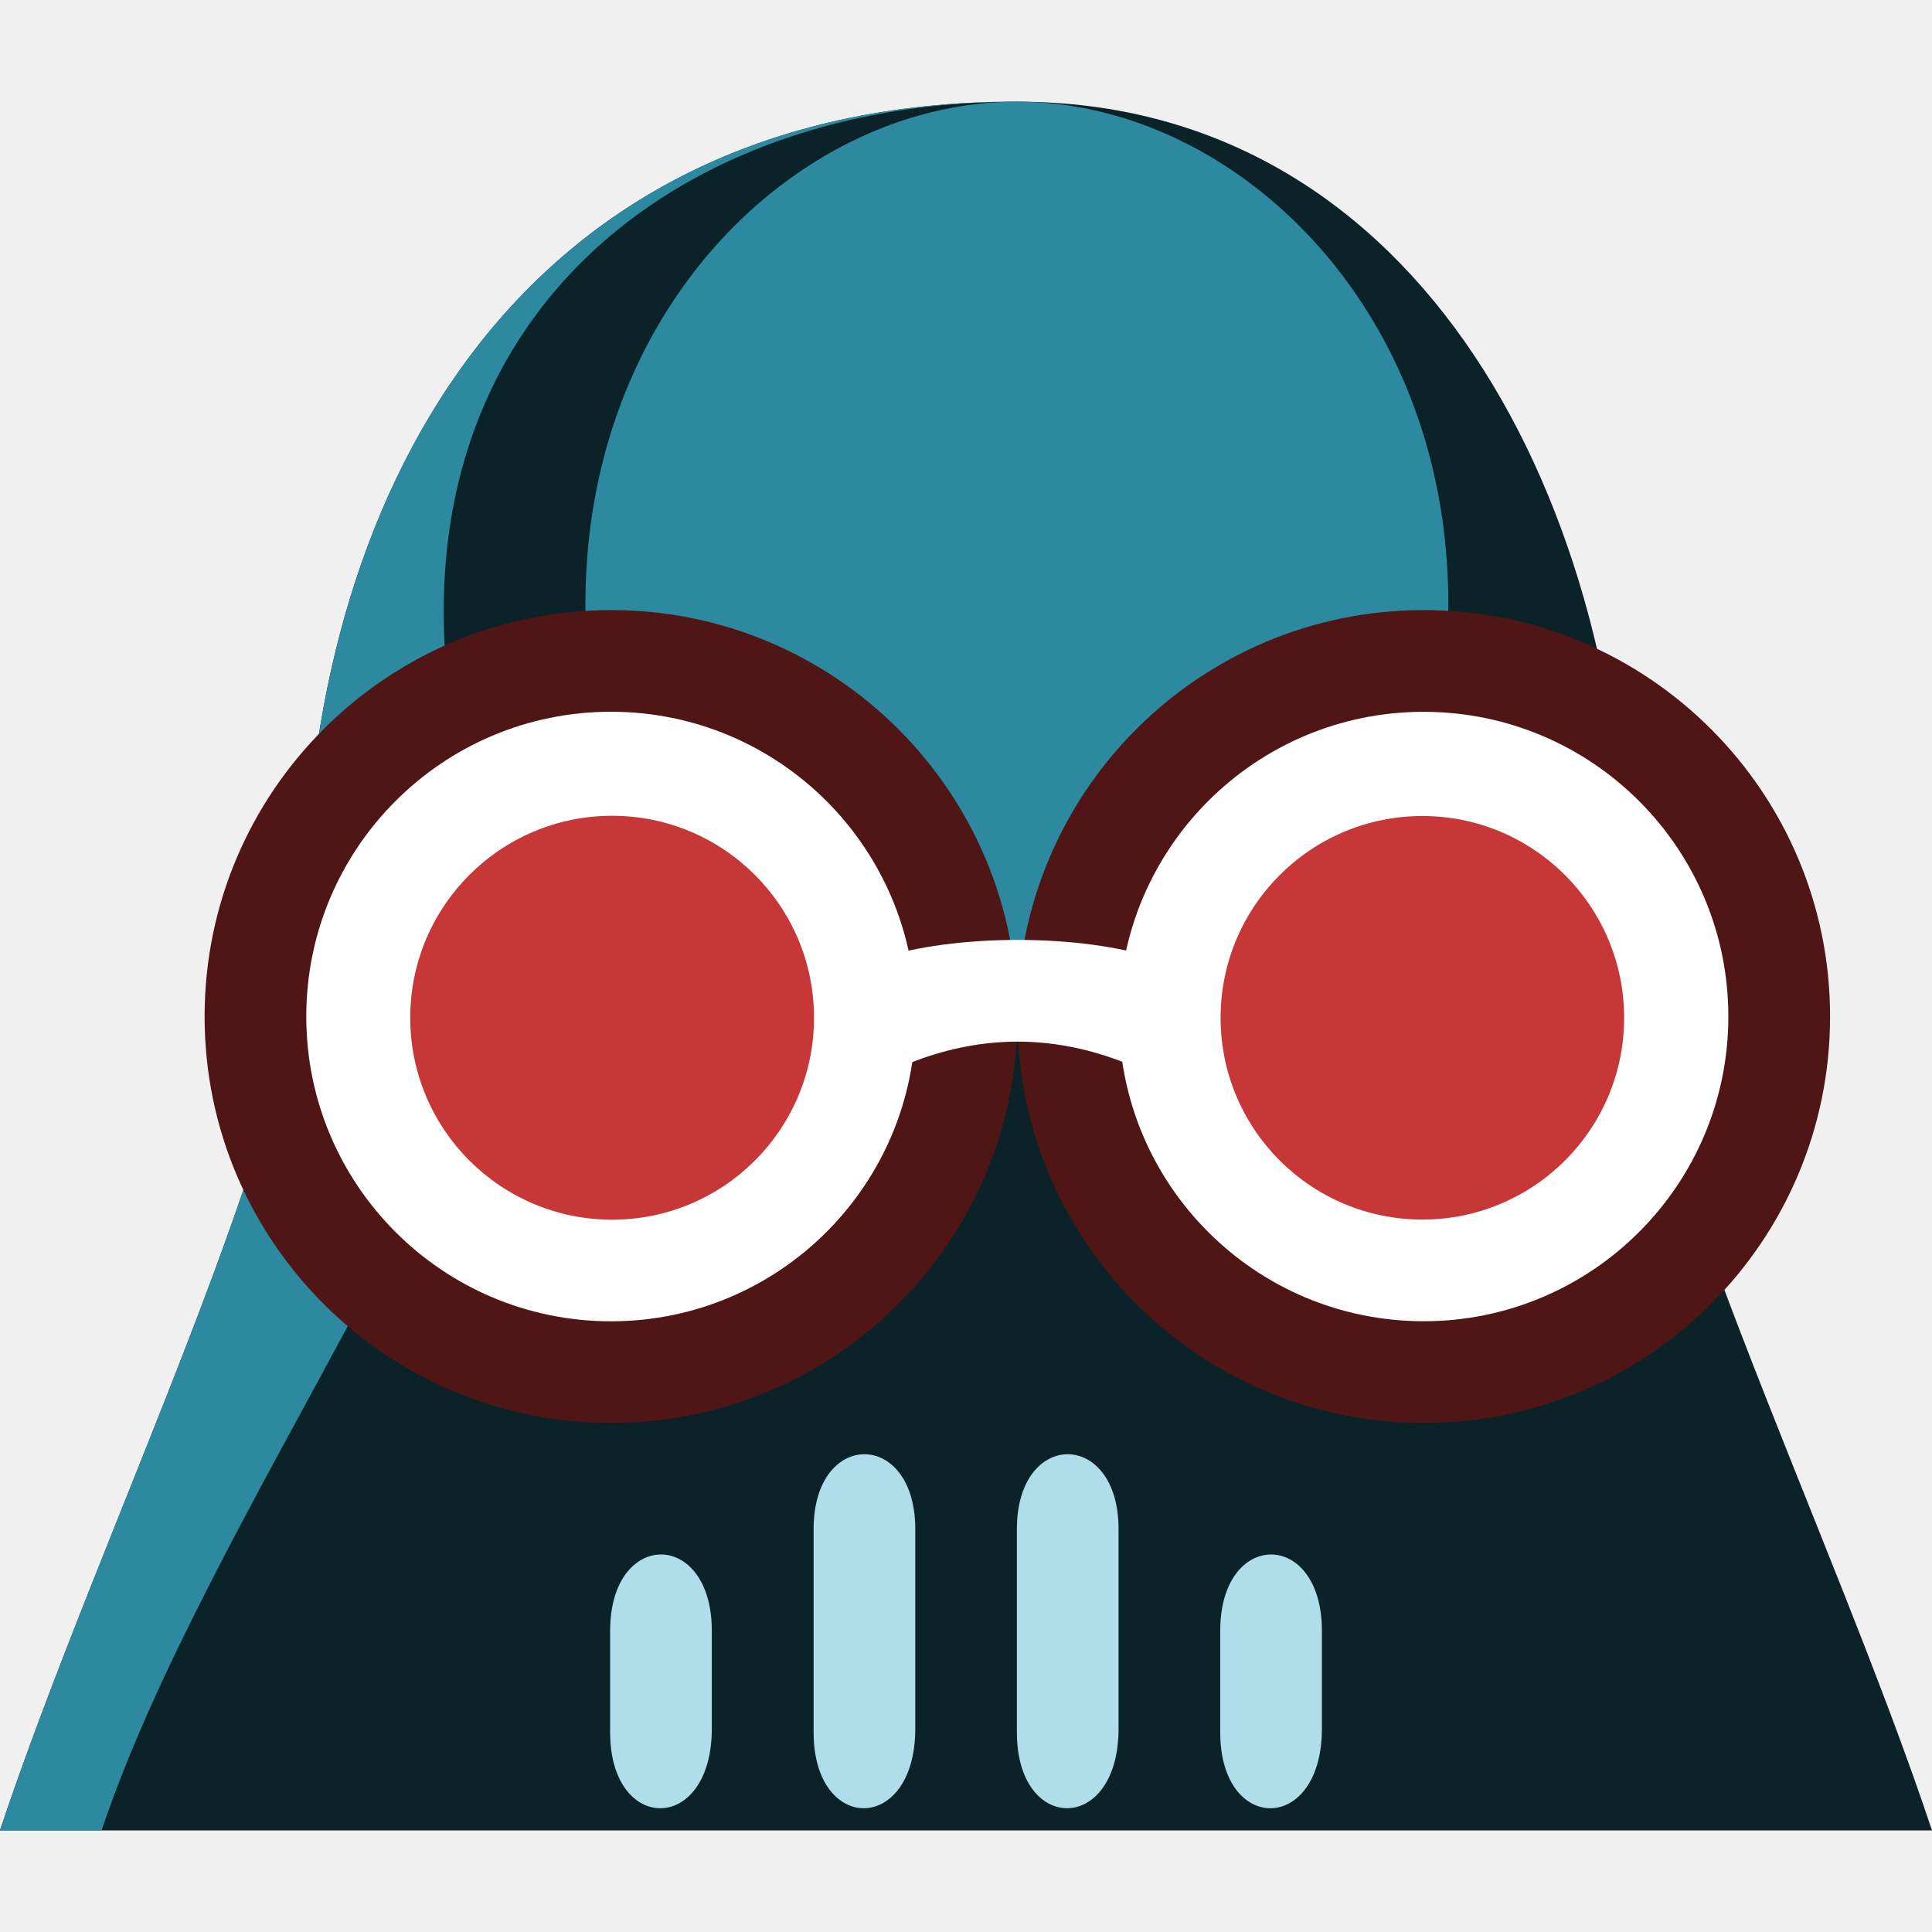
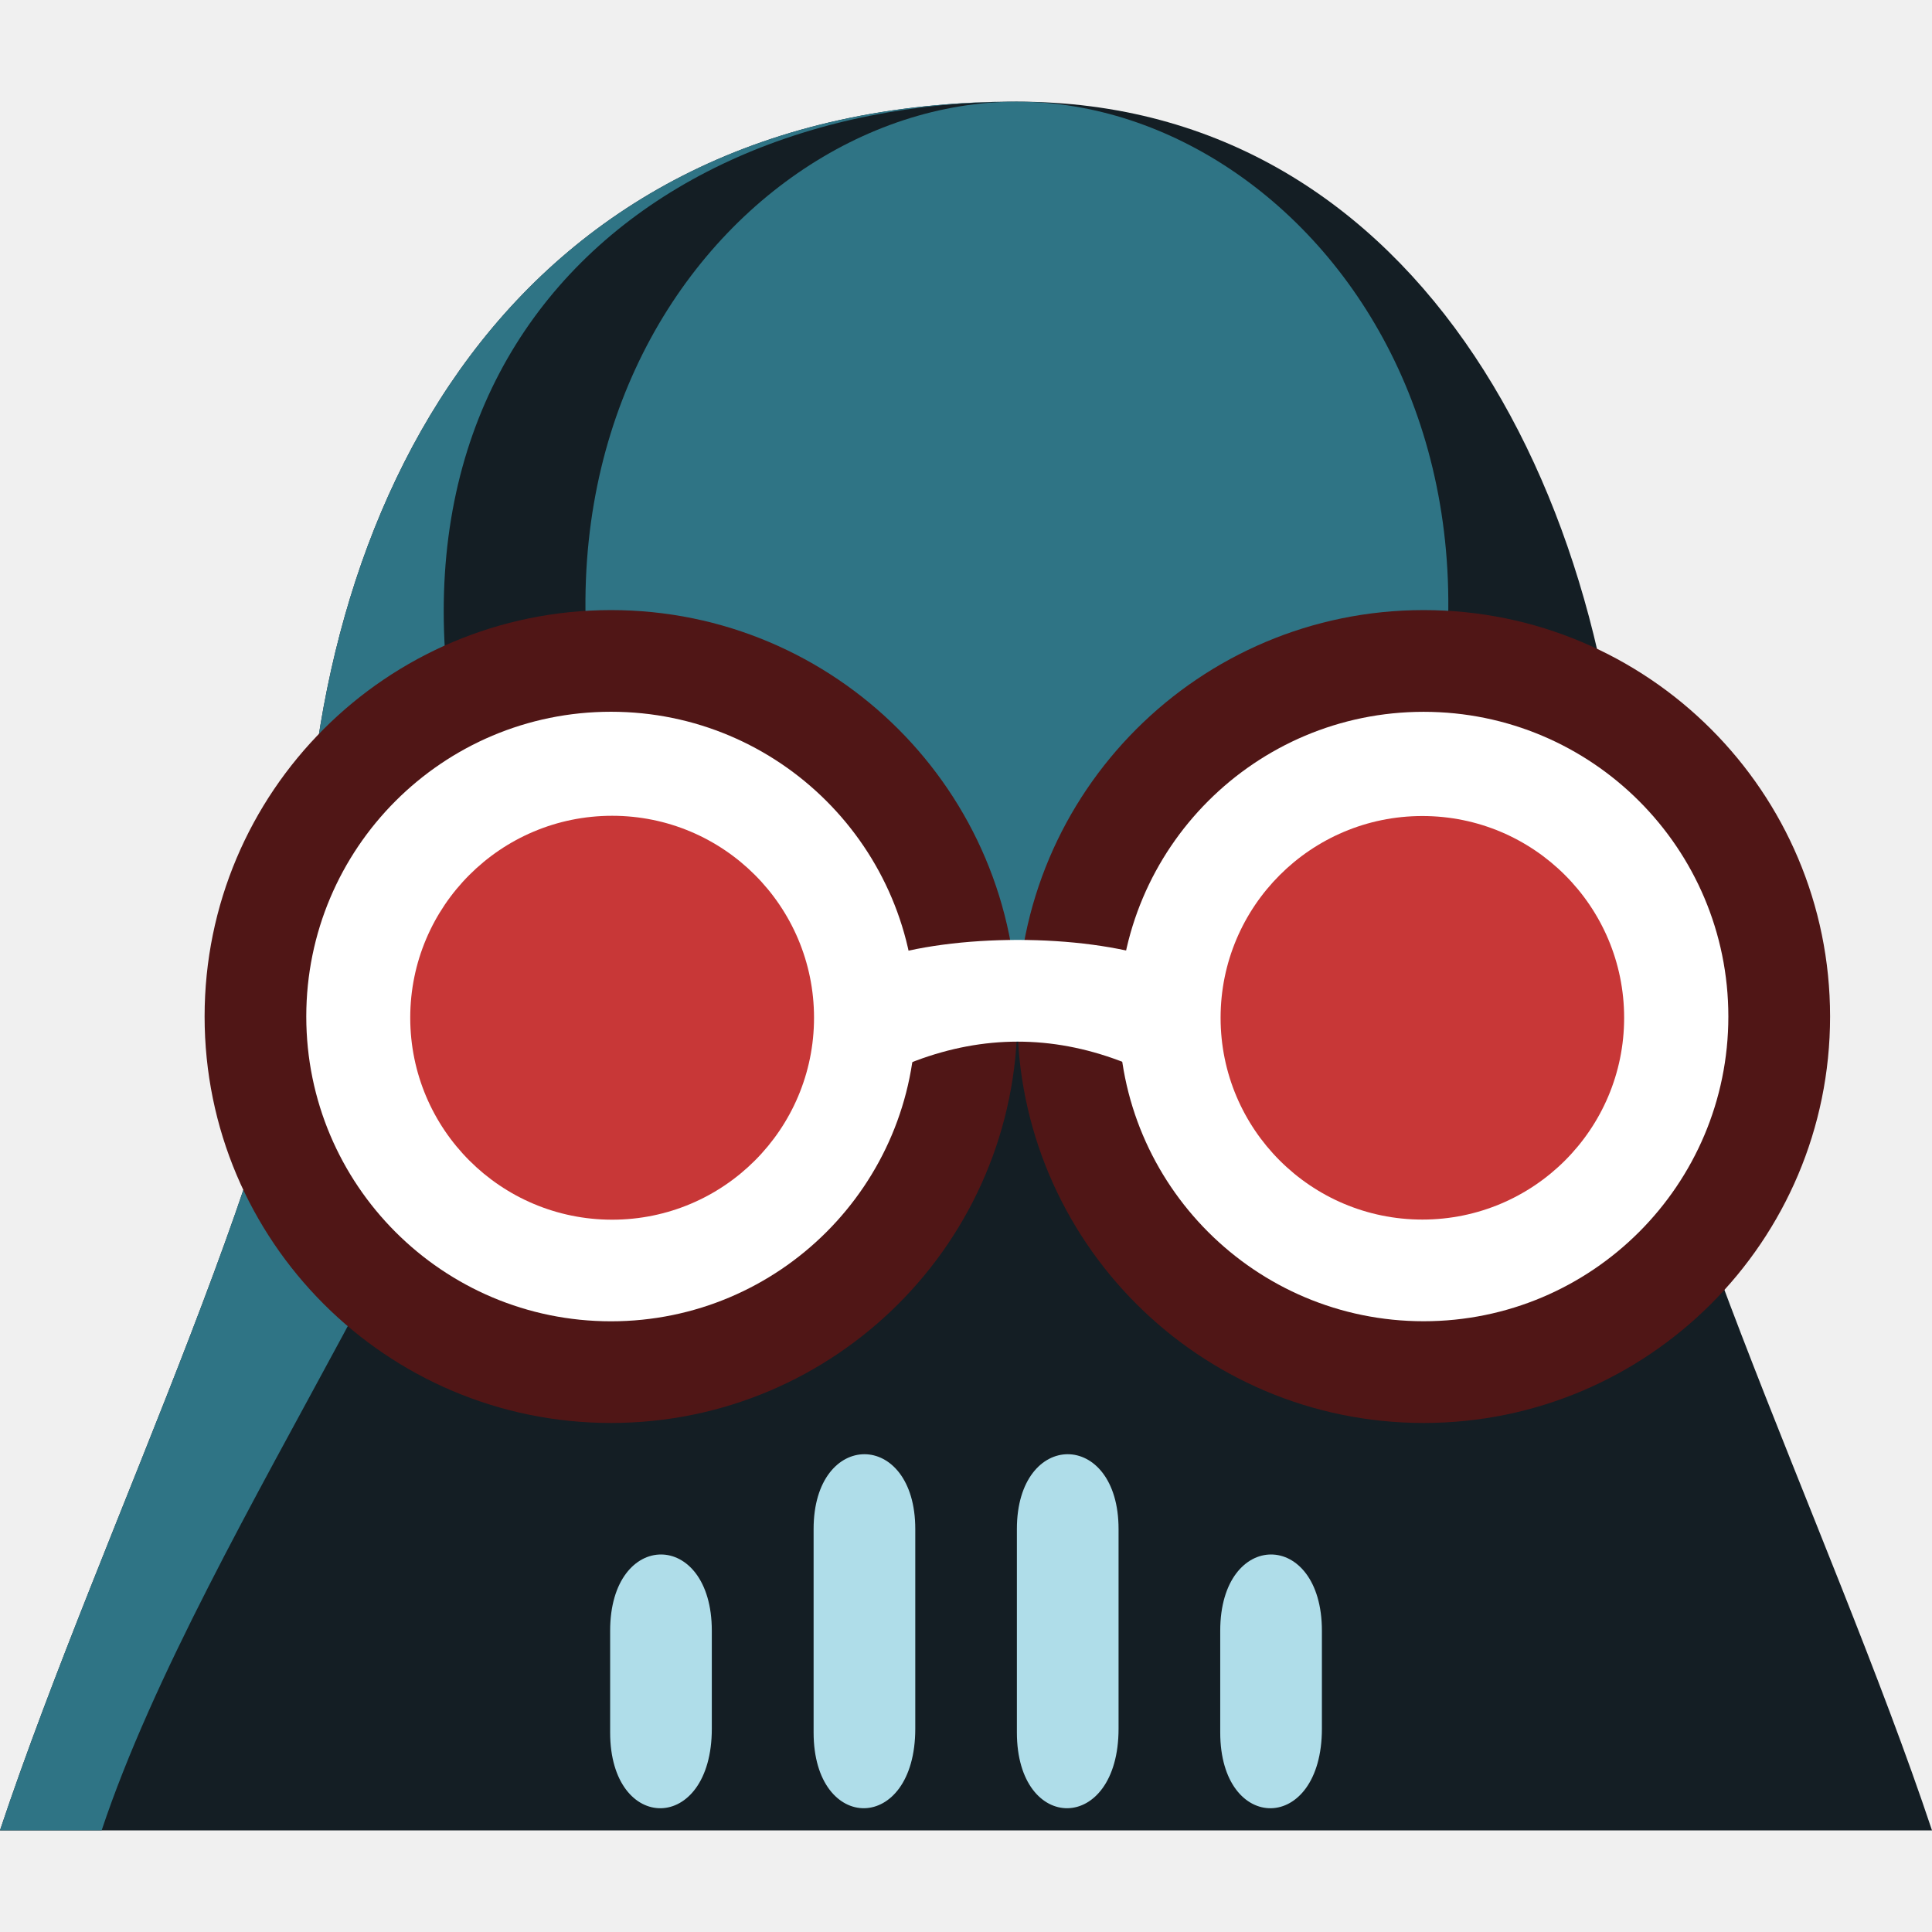
<svg xmlns="http://www.w3.org/2000/svg" width="32" height="32" version="1.1">
  <g transform="translate(0,-1020.362)">
    <g transform="translate(-0.03617182,-0.2161)">
-       <path d="m 16.879,1022.262 c 6.737,0 10.106,6.737 10.106,13.474 0,3.369 3.367,10.106 5.051,15.159 l -32,0 c 1.684,-5.053 5.053,-11.8 5.053,-15.169 0,-6.737 3.369,-13.464 11.79,-13.464 z" fill="#0b2228" />
-       <path d="m 16.879,1022.262 c -6.737,0 -11.79,5.053 -8.421,13.474 0,3.369 -5.053,10.105 -6.738,15.158 l -1.684,0 c 1.684,-5.053 5.053,-11.8 5.053,-15.169 0,-6.737 3.369,-13.464 11.79,-13.464 z" fill="#2c89a0" />
-       <path d="m 16.879,1022.262 c -5.053,0 -10.106,6.737 -5.053,15.159 l 10.106,0 c 5.053,-8.421 0,-15.159 -5.052,-15.159 z" fill="#2c89a0" />
+       <path d="m 16.879,1022.262 c 6.737,0 10.106,6.737 10.106,13.474 0,3.369 3.367,10.106 5.051,15.159 l -32,0 c 1.684,-5.053 5.053,-11.8 5.053,-15.169 0,-6.737 3.369,-13.464 11.79,-13.464 z" fill="#141e24" />
+       <path d="m 16.879,1022.262 c -6.737,0 -11.79,5.053 -8.421,13.474 0,3.369 -5.053,10.105 -6.738,15.158 l -1.684,0 c 1.684,-5.053 5.053,-11.8 5.053,-15.169 0,-6.737 3.369,-13.464 11.79,-13.464 z" fill="#2f7485" />
+       <path d="m 16.879,1022.262 c -5.053,0 -10.106,6.737 -5.053,15.159 l 10.106,0 c 5.053,-8.421 0,-15.159 -5.052,-15.159 z" fill="#2f7485" />
      <path d="m 10.142,1047.589 c 0,-1.685 1.684,-1.685 1.684,0 l 0,1.621 c 0,1.747 -1.684,1.747 -1.684,0.063 l 0,-1.684 z" fill="#afdde9" />
      <path d="m 13.512,1045.904 c 0,-1.653 1.684,-1.652 1.684,0 l 0,3.306 c 0,1.746 -1.684,1.747 -1.684,0.063 l 0,-3.369 z" fill="#afdde9" />
      <path d="m 20.247,1047.589 c 0,-1.685 1.684,-1.685 1.684,0 l 0,1.621 c 0,1.747 -1.684,1.747 -1.684,0.063 l 0,-1.684 z" fill="#afdde9" />
      <path d="m 10.156,1030.683 a 6.731,6.732 0 0 1 6.731,6.732 6.731,6.732 0 1 1 -6.731,-6.732 z" fill="#501616" />
      <path d="m 23.617,1030.683 a 6.731,6.732 0 0 1 6.731,6.732 6.731,6.732 0 1 1 -6.731,-6.732 z" fill="#501616" />
      <path d="m 13.52,1039.094 c 2.248,-1.684 4.496,-1.684 6.745,0 l 0,-1.684 c 0,-1.685 -6.746,-1.685 -6.746,0 l 6.7e-4,1.684 z" fill="#ffffff" />
      <path d="m 10.156,1032.367 a 5.047,5.048 0 0 1 5.047,5.048 5.047,5.048 0 1 1 -5.047,-5.048 z" fill="#ffffff" />
      <path d="m 23.616,1032.368 a 5.047,5.047 0 0 1 5.047,5.047 5.047,5.047 0 1 1 -5.047,-5.047 z" fill="#ffffff" />
      <path d="m 10.175,1034.09 a 3.344,3.345 0 0 1 3.344,3.345 3.344,3.345 0 1 1 -3.344,-3.345 z" fill="#c83737" />
      <path d="m 23.595,1034.094 a 3.342,3.342 0 0 1 3.342,3.342 3.342,3.342 0 1 1 -3.342,-3.342 z" fill="#c83737" />
      <path d="m 16.879,1045.904 c 0,-1.653 1.684,-1.652 1.684,0 l 0,3.306 c 0,1.746 -1.684,1.747 -1.684,0.063 l 0,-3.369 z" fill="#afdde9" />
    </g>
  </g>
</svg>
